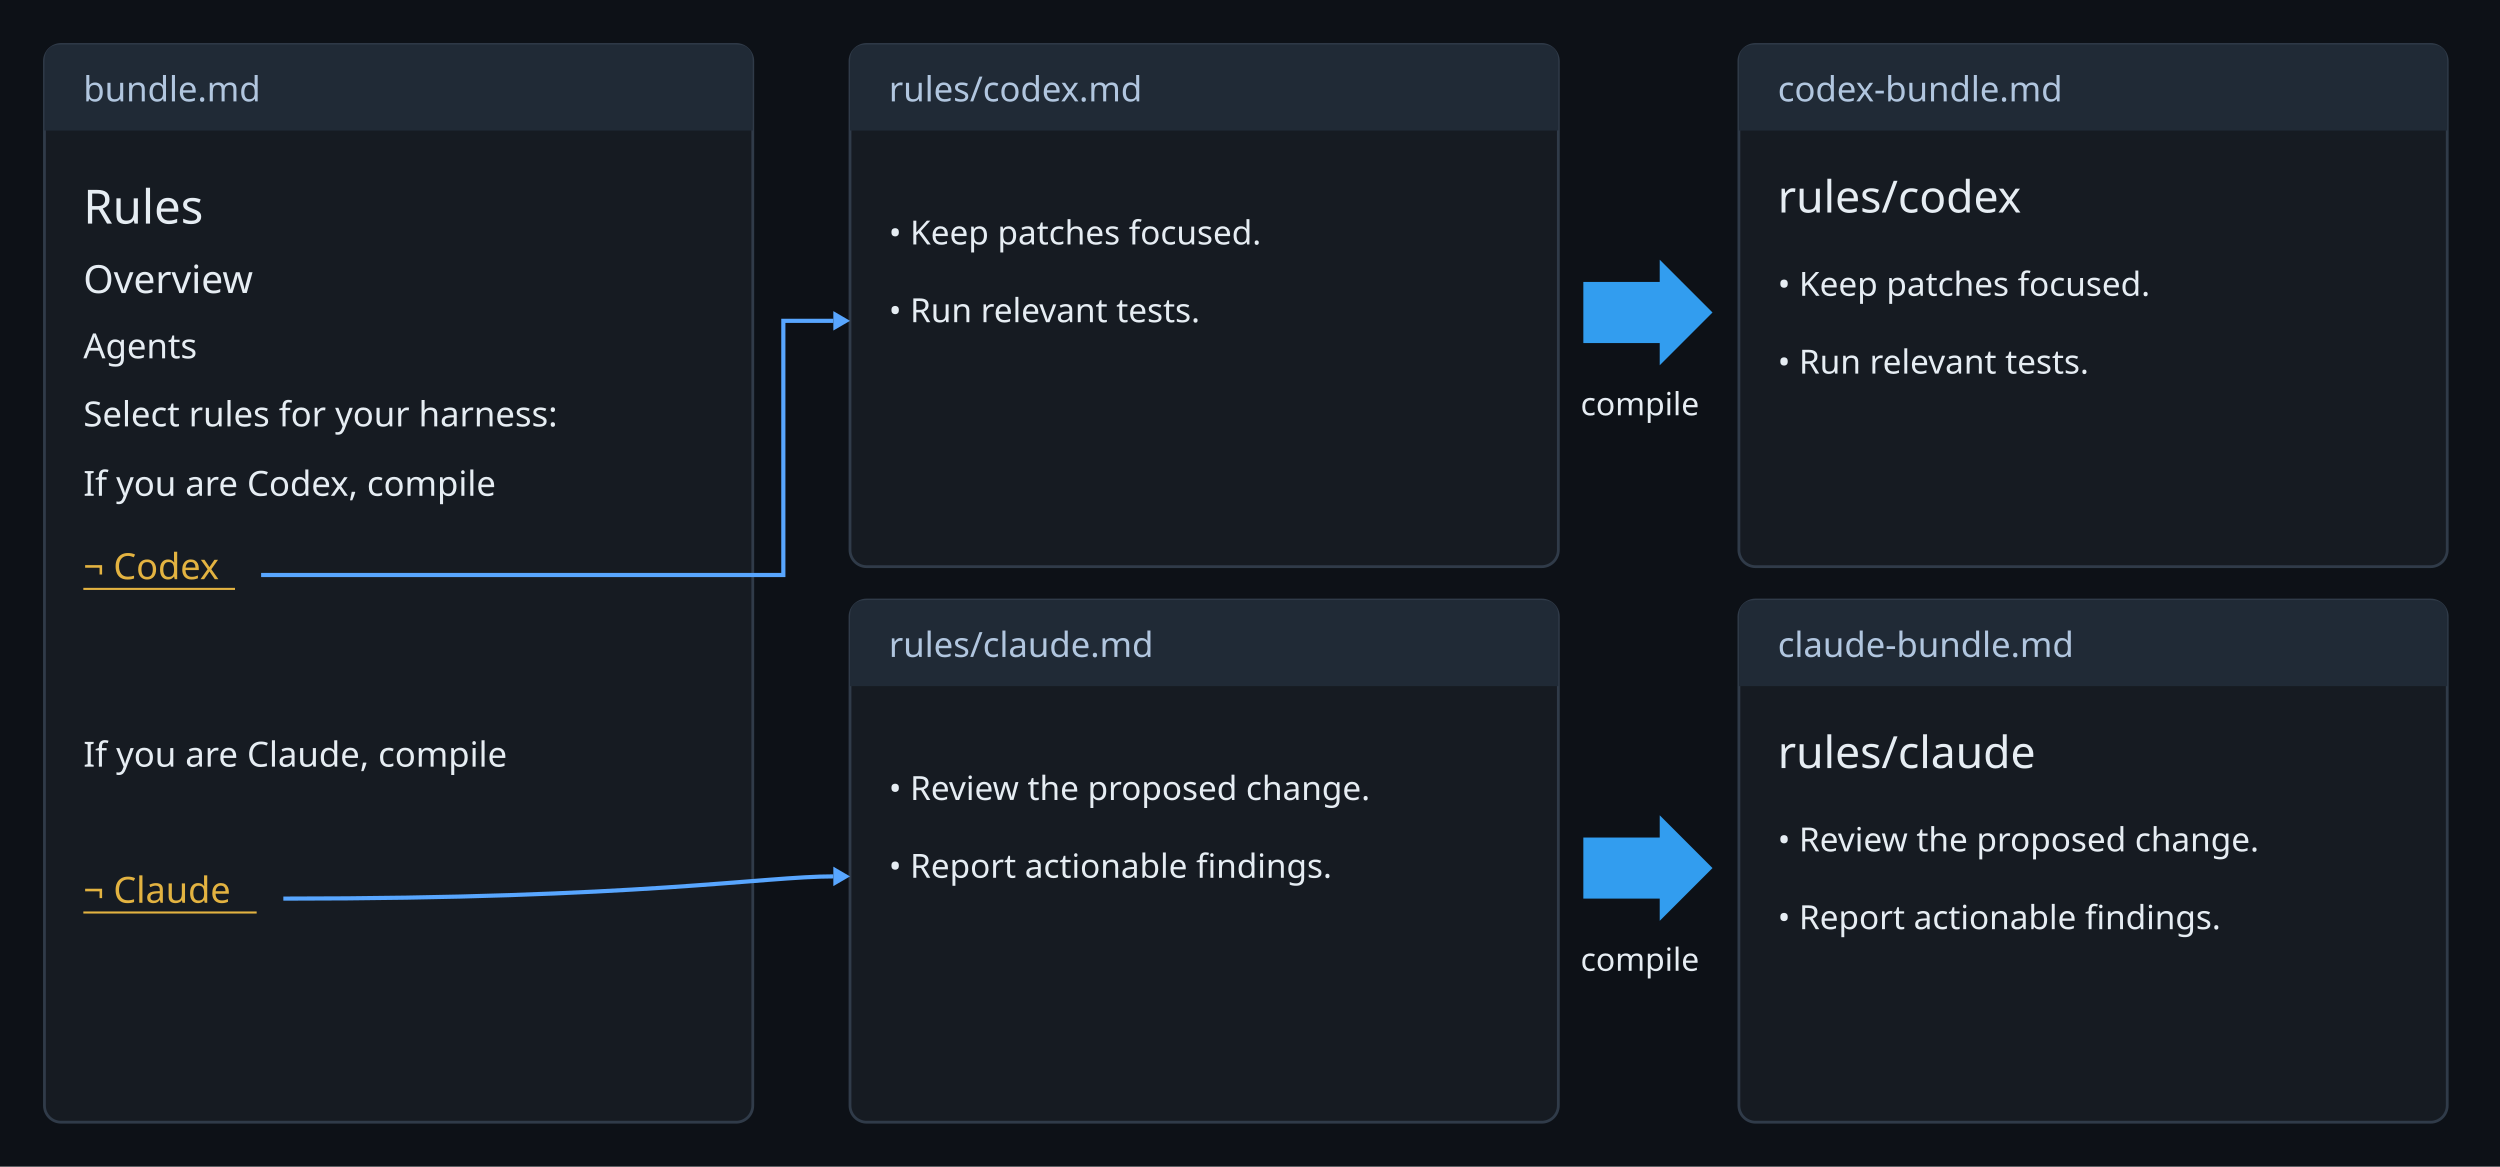
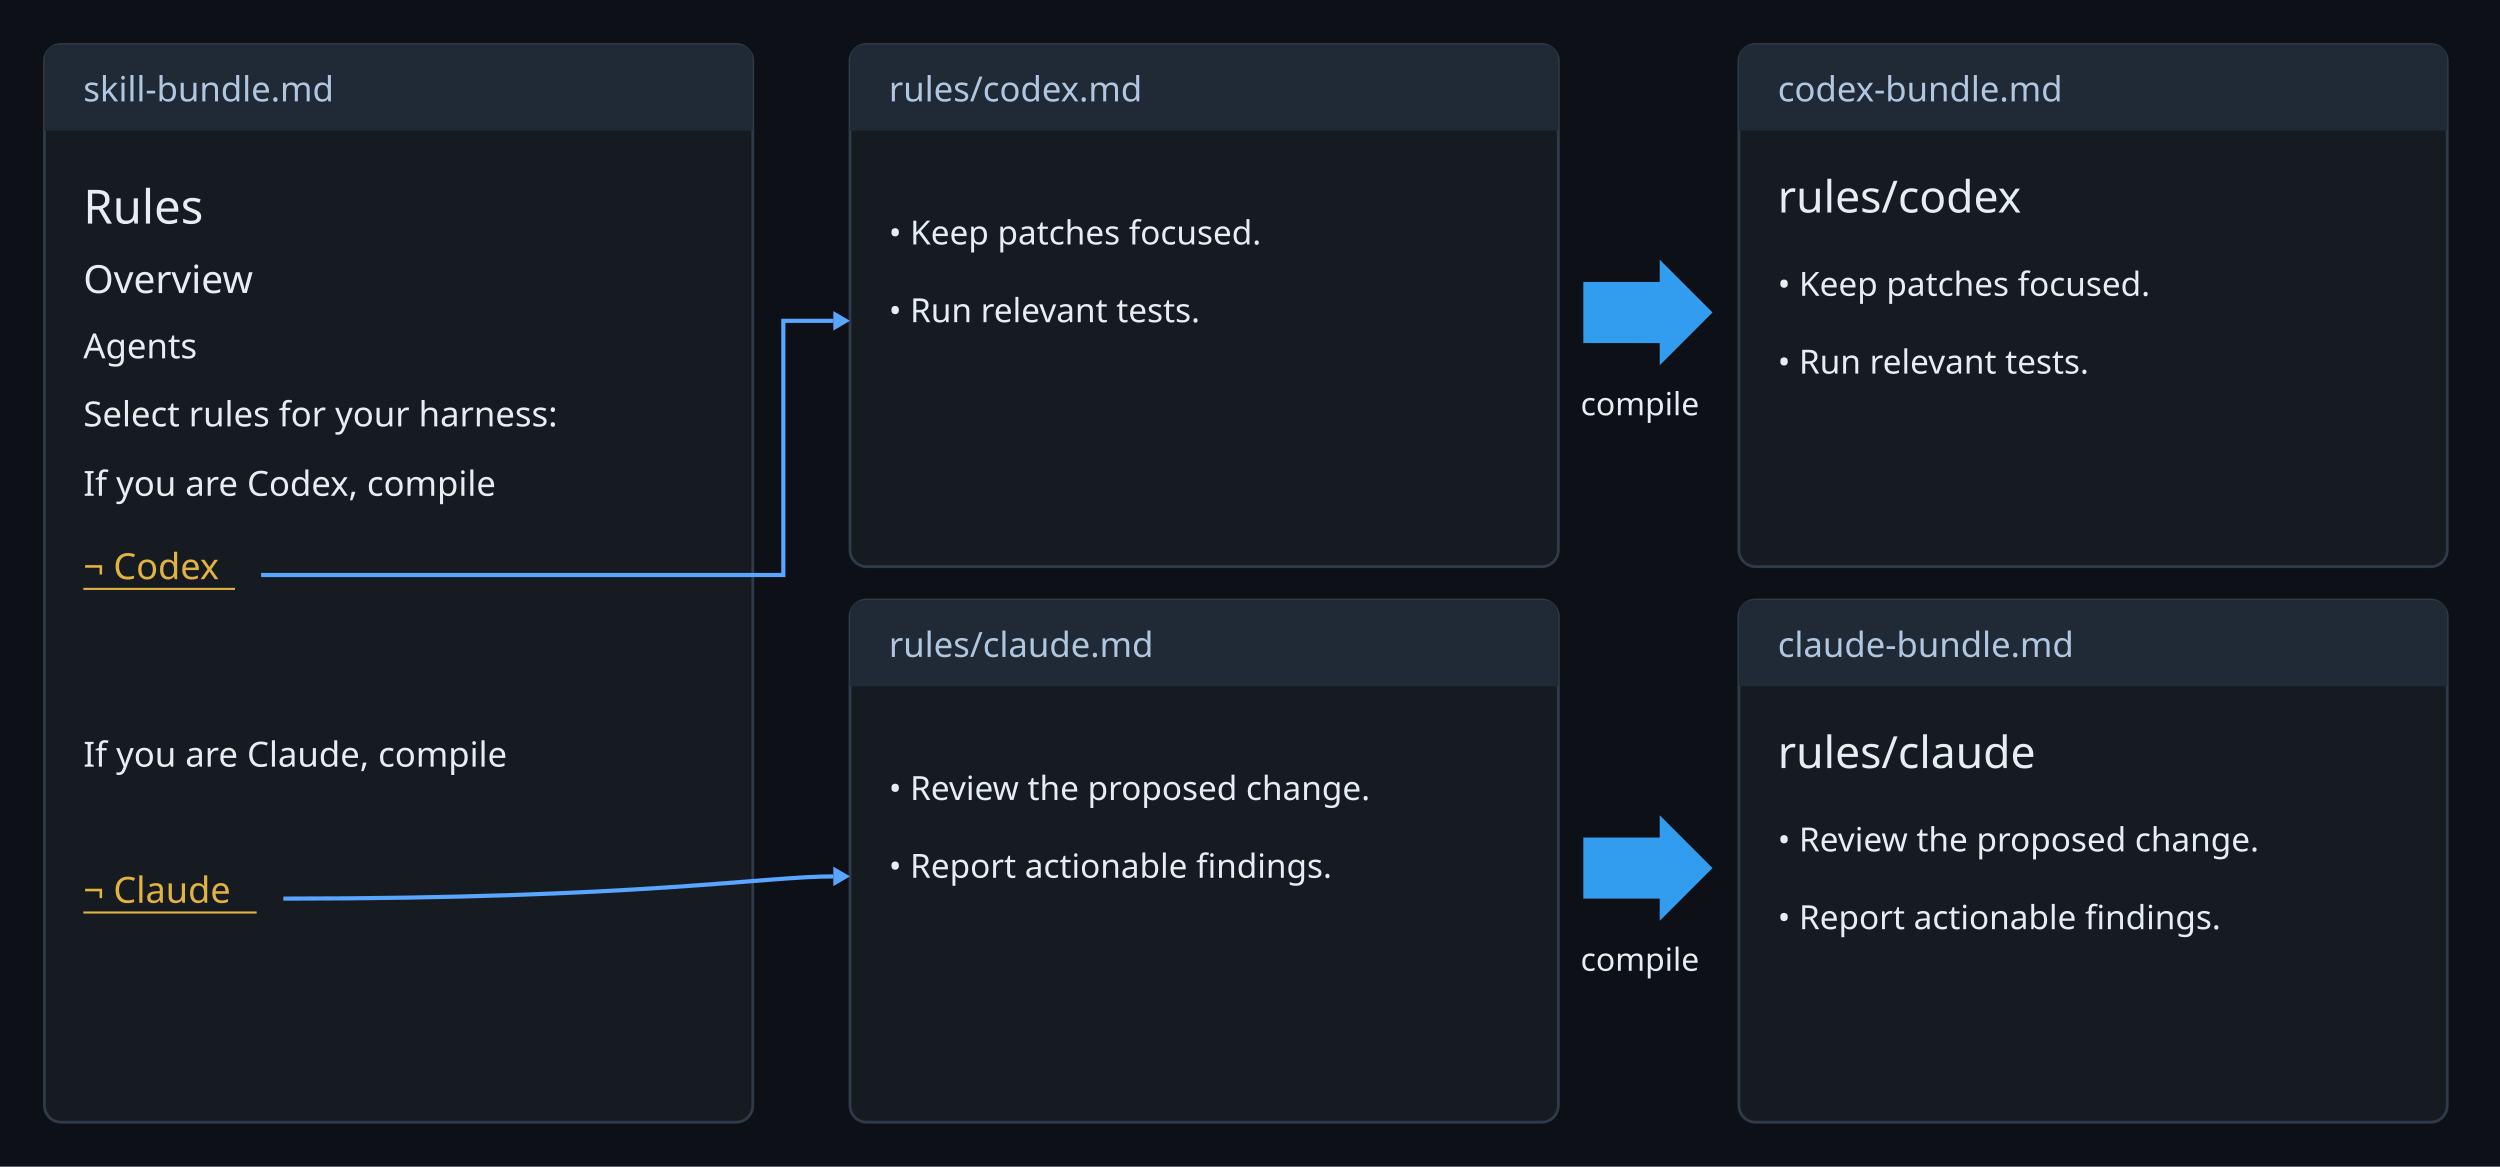
<svg xmlns="http://www.w3.org/2000/svg" width="1800" height="840" viewBox="0 0 1800 840" role="img" aria-labelledby="title description">
  <rect width="1800" height="840" fill="#0d1117" />
  <g font-family="IBM Plex Mono">
    <rect x="32" y="32" width="510" height="776" rx="12" fill="#161b22" stroke="#303b49" stroke-width="2" />
    <path d="M44 32 H530 Q542 32 542 44 V94 H32 V44 Q32 32 44 32" fill="#202a36" />
-     <text x="60" y="73" font-size="25" fill="#b1c6df" font-weight="400">bundle.md</text>
+     <text x="60" y="73" font-size="25" fill="#b1c6df" font-weight="400">skill-bundle.md</text>
    <rect x="612" y="32" width="510" height="376" rx="12" fill="#161b22" stroke="#303b49" stroke-width="2" />
    <path d="M624 32 H1110 Q1122 32 1122 44 V94 H612 V44 Q612 32 624 32" fill="#202a36" />
    <text x="640" y="73" font-size="25" fill="#b1c6df" font-weight="400">rules/codex.md</text>
    <rect x="612" y="432" width="510" height="376" rx="12" fill="#161b22" stroke="#303b49" stroke-width="2" />
    <path d="M624 432 H1110 Q1122 432 1122 444 V494 H612 V444 Q612 432 624 432" fill="#202a36" />
    <text x="640" y="473" font-size="25" fill="#b1c6df" font-weight="400">rules/claude.md</text>
    <rect x="1252" y="32" width="510" height="376" rx="12" fill="#161b22" stroke="#303b49" stroke-width="2" />
    <path d="M1264 32 H1750 Q1762 32 1762 44 V94 H1252 V44 Q1252 32 1264 32" fill="#202a36" />
    <text x="1280" y="73" font-size="25" fill="#b1c6df" font-weight="400">codex-bundle.md</text>
    <rect x="1252" y="432" width="510" height="376" rx="12" fill="#161b22" stroke="#303b49" stroke-width="2" />
    <path d="M1264 432 H1750 Q1762 432 1762 444 V494 H1252 V444 Q1252 432 1264 432" fill="#202a36" />
    <text x="1280" y="473" font-size="25" fill="#b1c6df" font-weight="400">claude-bundle.md</text>
    <text x="60" y="161" font-size="34" fill="#e6edf3" font-weight="500">Rules</text>
    <text x="60" y="211" font-size="28" fill="#e6edf3">Overview</text>
    <text x="60" y="258" font-size="25" fill="#e6edf3">Agents</text>
    <text x="60" y="307" font-size="25" fill="#e6edf3" font-weight="400">Select rules for your harness:</text>
    <text x="60" y="357" font-size="25" fill="#e6edf3" font-weight="400">If you are Codex, compile</text>
    <text x="60" y="417" font-size="26" fill="#e3b341" font-weight="400">¬ Codex</text>
    <path d="M60 424 h109.2" stroke="#e3b341" stroke-width="1.5" />
    <text x="60" y="552" font-size="25" fill="#e6edf3">If you are Claude, compile</text>
    <text x="60" y="650" font-size="26" fill="#e3b341" font-weight="400">¬ Claude</text>
    <path d="M60 657 h124.8" stroke="#e3b341" stroke-width="1.5" />
    <text x="640" y="176" font-size="24" fill="#e6edf3" font-weight="400">• Keep patches focused.</text>
    <text x="640" y="232" font-size="24" fill="#e6edf3" font-weight="400">• Run relevant tests.</text>
    <text x="640" y="576" font-size="24" fill="#e6edf3" font-weight="400">• Review the proposed change.</text>
    <text x="640" y="632" font-size="24" fill="#e6edf3" font-weight="400">• Report actionable findings.</text>
    <text x="1280" y="153" font-size="32" fill="#e6edf3" font-weight="500">rules/codex</text>
    <text x="1280" y="213" font-size="24" fill="#e6edf3" font-weight="400">• Keep patches focused.</text>
    <text x="1280" y="269" font-size="24" fill="#e6edf3" font-weight="400">• Run relevant tests.</text>
    <text x="1280" y="553" font-size="32" fill="#e6edf3" font-weight="500">rules/claude</text>
    <text x="1280" y="613" font-size="24" fill="#e6edf3" font-weight="400">• Review the proposed change.</text>
    <text x="1280" y="669" font-size="24" fill="#e6edf3" font-weight="400">• Report actionable findings.</text>
    <path d="M188 414 H564 V231 H600" fill="none" stroke="#58a6ff" stroke-width="3" />
    <path d="M600 224 L612 231 L600 238 Z" fill="#58a6ff" />
    <path d="M204 647 C460 647 550 631 600 631" fill="none" stroke="#58a6ff" stroke-width="3" />
    <path d="M600 624 L612 631 L600 638 Z" fill="#58a6ff" />
    <path d="M1140 203 H1195 V187 L1233 225 L1195 263 V247 H1140Z" fill="#329def" />
    <text x="1138" y="299" font-size="23" fill="#e6edf3" font-weight="400">compile</text>
    <path d="M1140 603 H1195 V587 L1233 625 L1195 663 V647 H1140Z" fill="#329def" />
    <text x="1138" y="699" font-size="23" fill="#e6edf3" font-weight="400">compile</text>
  </g>
</svg>
